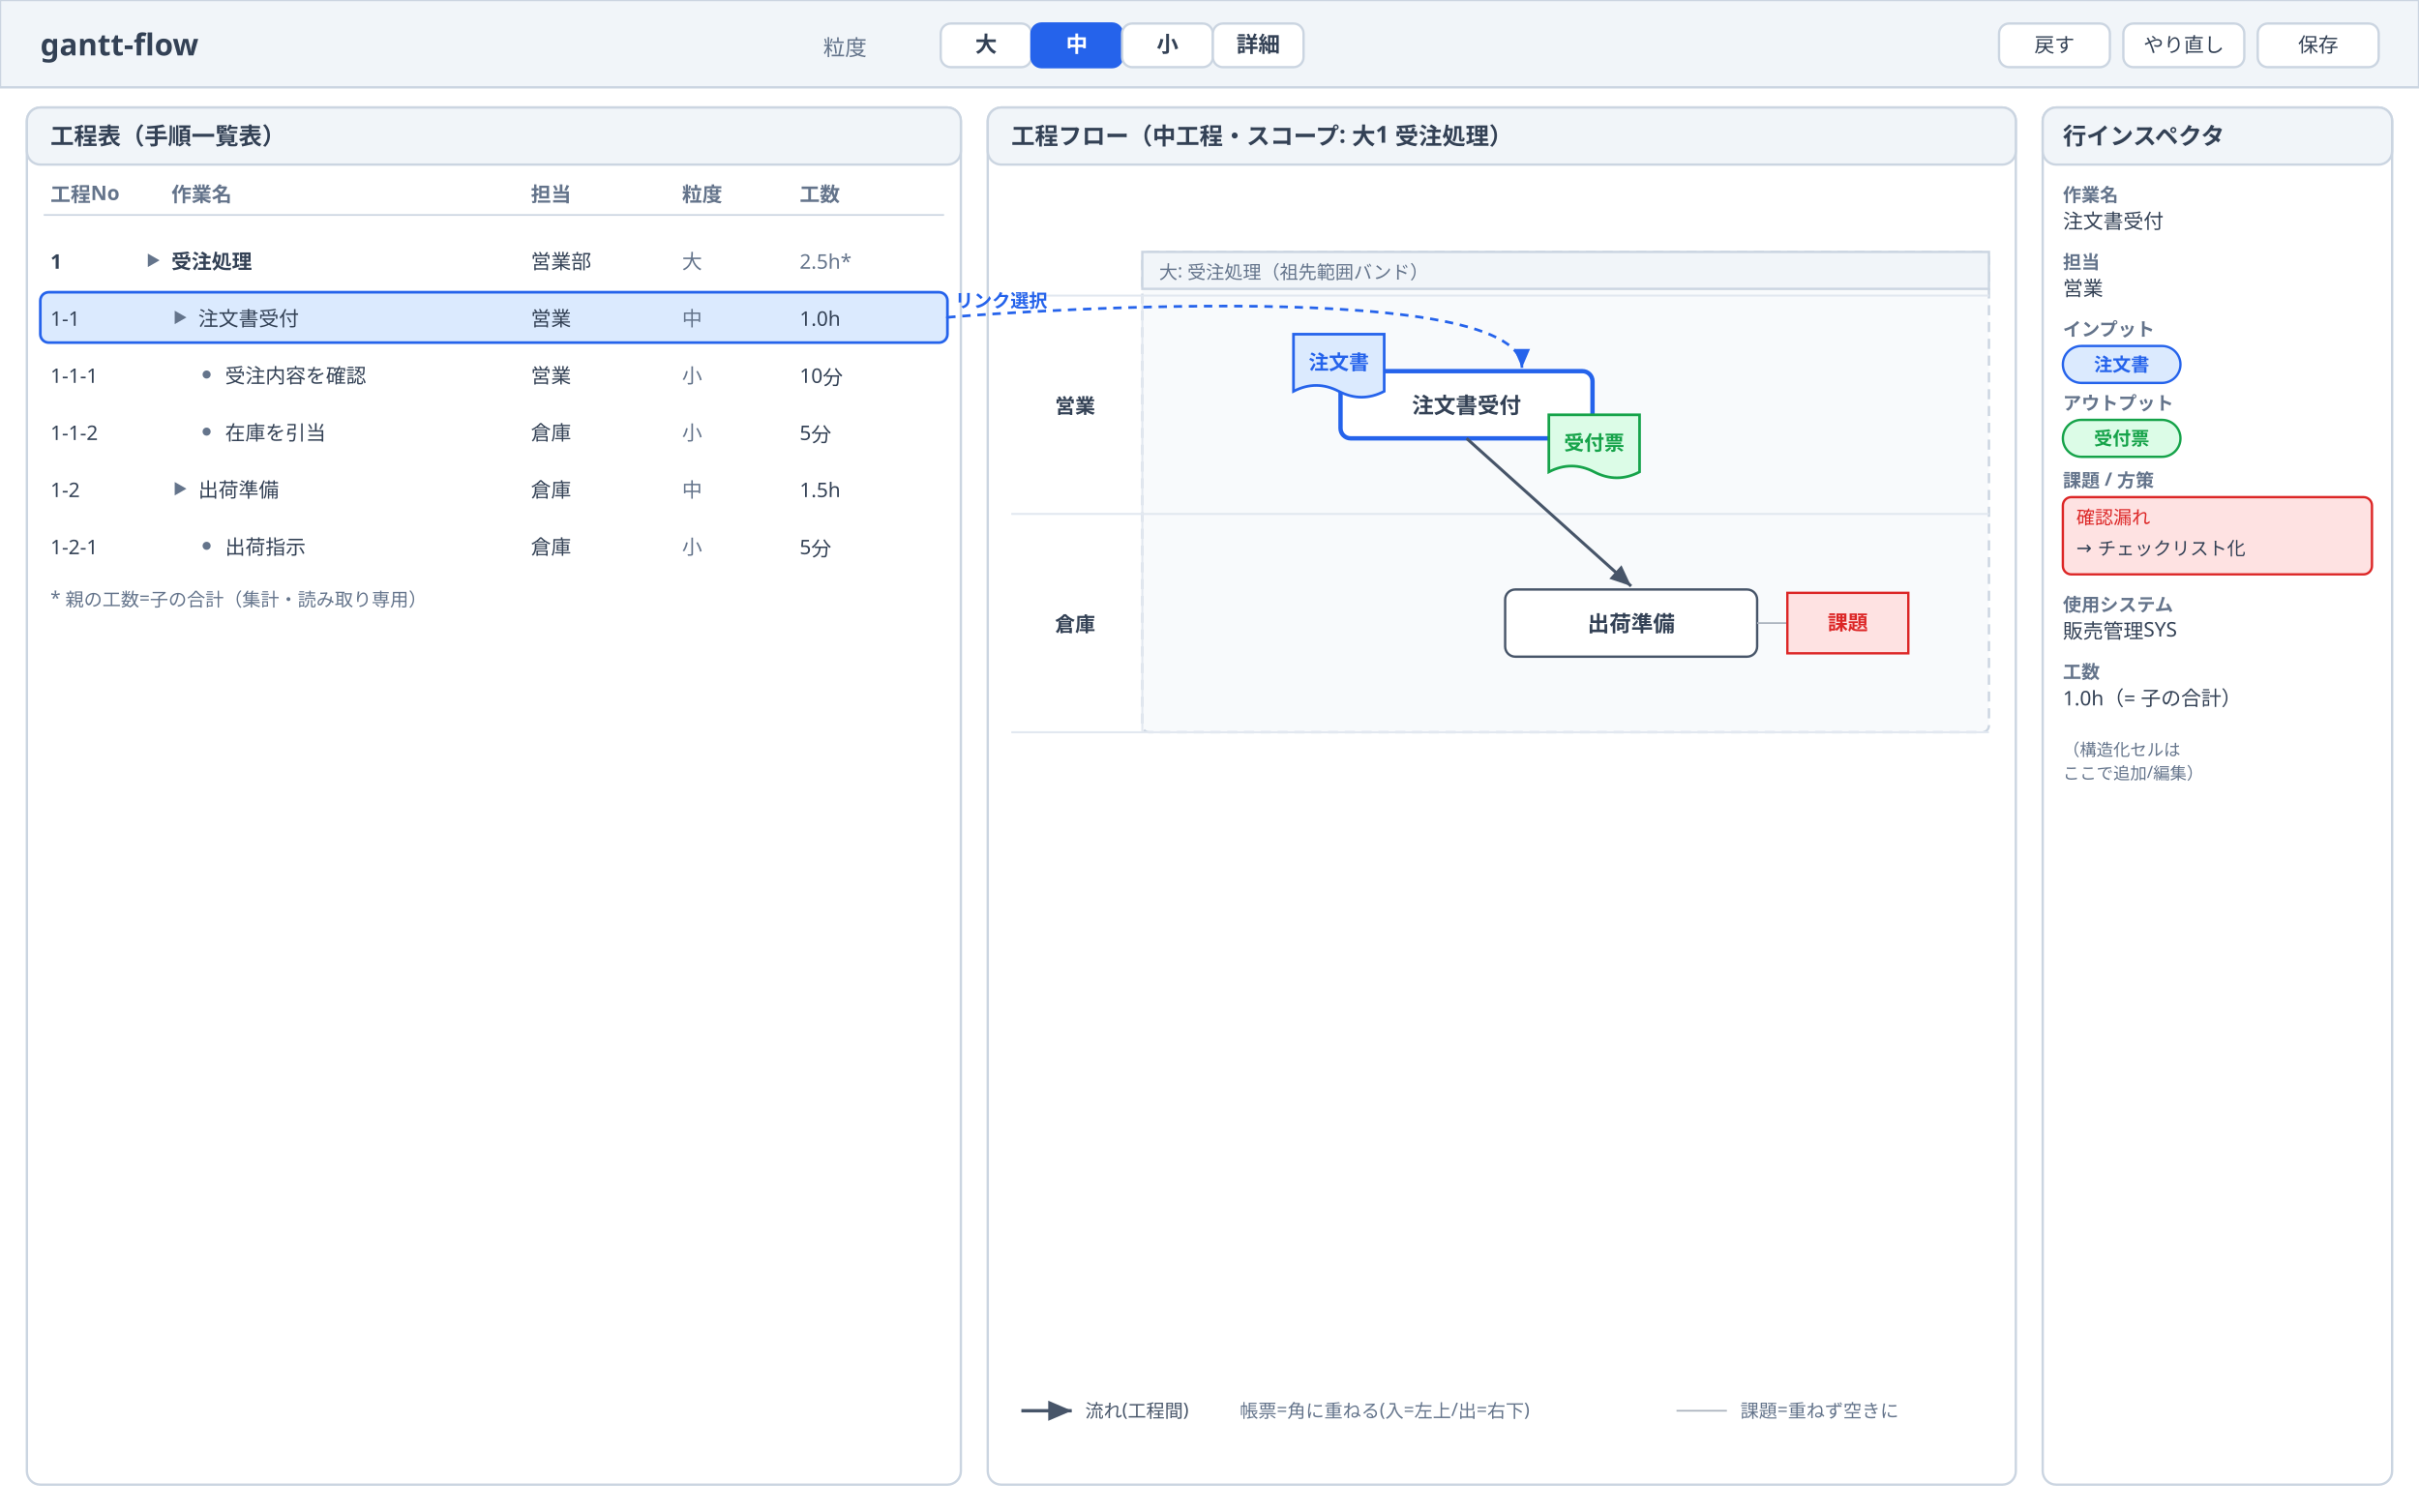
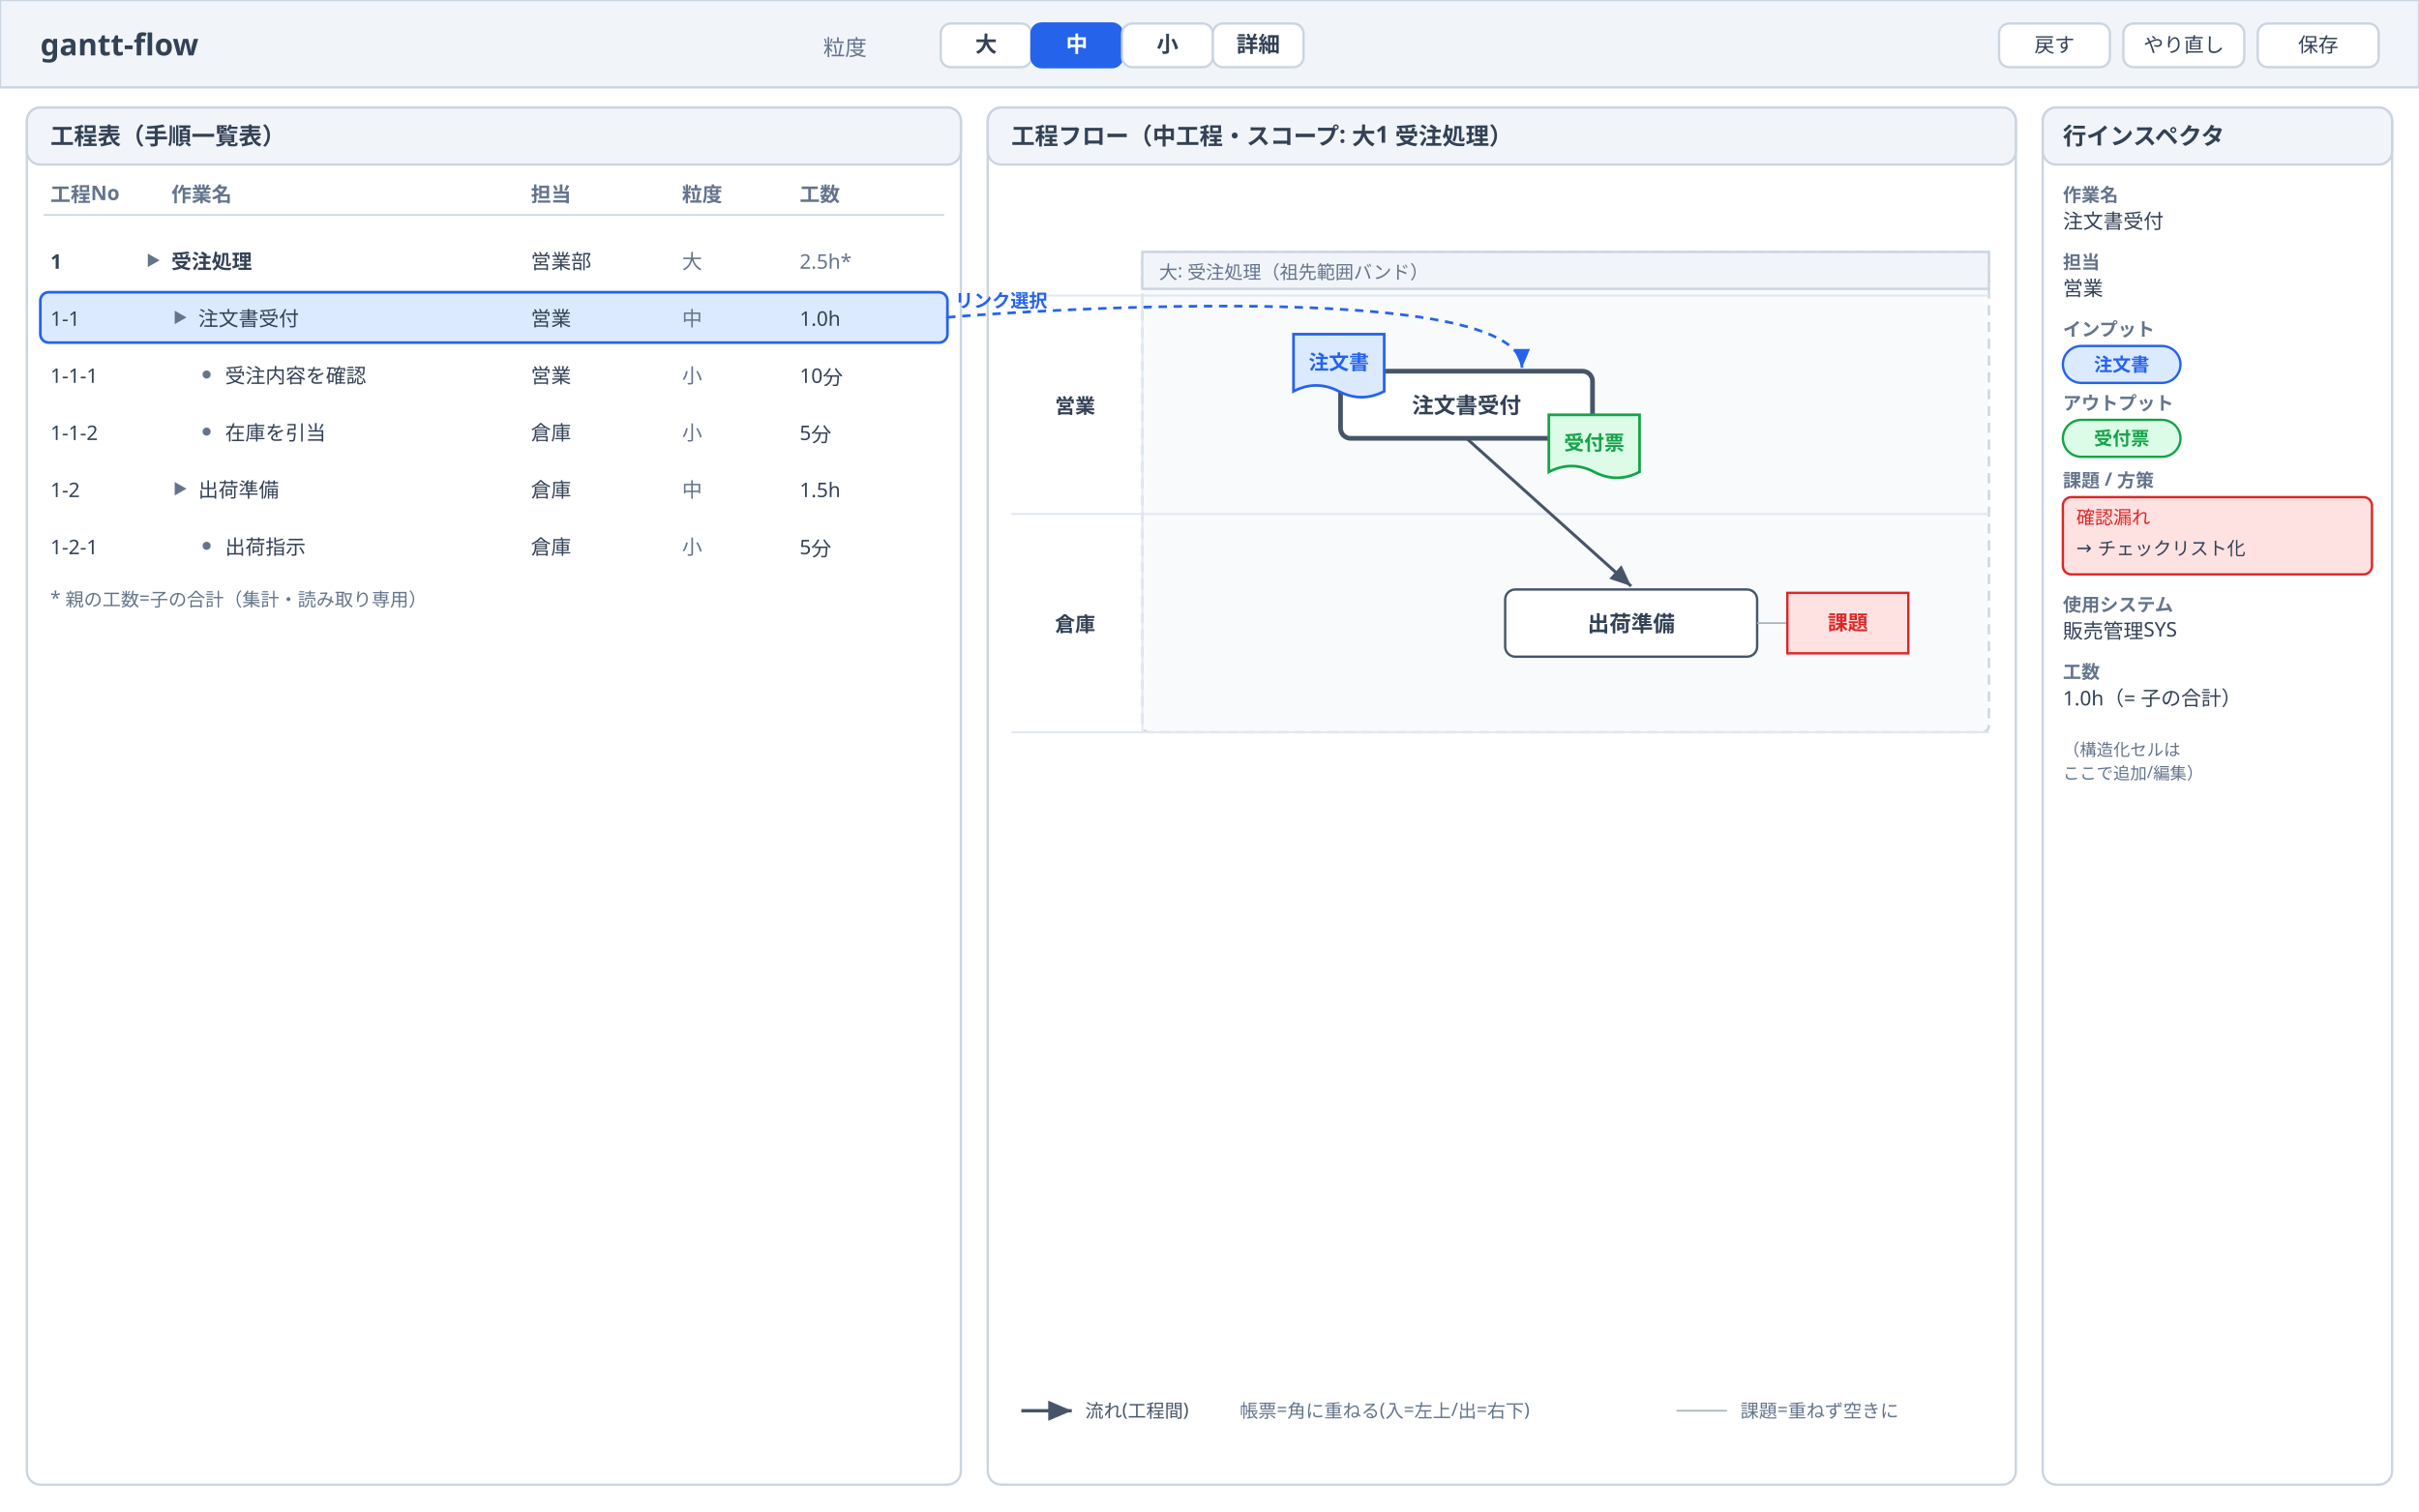
<svg xmlns="http://www.w3.org/2000/svg" width="1440" height="900" viewBox="0 0 1440 900">
  <defs>
    <marker id="arr" markerWidth="9" markerHeight="9" refX="7" refY="3" orient="auto" markerUnits="strokeWidth">
      <path d="M0,0 L7,3 L0,6 z" fill="#475569" />
    </marker>
    <marker id="arrB" markerWidth="9" markerHeight="9" refX="7" refY="3" orient="auto" markerUnits="strokeWidth">
      <path d="M0,0 L7,3 L0,6 z" fill="#2563eb" />
    </marker>
  </defs>
  <rect x="0" y="0" width="1440" height="900" rx="0" fill="#ffffff" stroke="#ffffff" stroke-width="1.4" />
  <rect x="0" y="0" width="1440" height="52" rx="0" fill="#f1f5f9" stroke="#cbd5e1" stroke-width="1.4" />
  <text x="24" y="33" font-family="IPAGothic, sans-serif" font-size="18" fill="#334155" font-weight="bold" text-anchor="start">gantt-flow</text>
  <text x="490" y="33" font-family="IPAGothic, sans-serif" font-size="13" fill="#64748b" font-weight="normal" text-anchor="start">粒度</text>
  <rect x="560" y="14" width="54" height="26" rx="6" fill="#ffffff" stroke="#cbd5e1" stroke-width="1.4" />
  <text x="587" y="31" font-family="IPAGothic, sans-serif" font-size="13" fill="#334155" font-weight="bold" text-anchor="middle">大</text>
  <rect x="614" y="14" width="54" height="26" rx="6" fill="#2563eb" stroke="#2563eb" stroke-width="1.4" />
  <text x="641" y="31" font-family="IPAGothic, sans-serif" font-size="13" fill="#ffffff" font-weight="bold" text-anchor="middle">中</text>
  <rect x="668" y="14" width="54" height="26" rx="6" fill="#ffffff" stroke="#cbd5e1" stroke-width="1.4" />
  <text x="695" y="31" font-family="IPAGothic, sans-serif" font-size="13" fill="#334155" font-weight="bold" text-anchor="middle">小</text>
  <rect x="722" y="14" width="54" height="26" rx="6" fill="#ffffff" stroke="#cbd5e1" stroke-width="1.4" />
  <text x="749" y="31" font-family="IPAGothic, sans-serif" font-size="13" fill="#334155" font-weight="bold" text-anchor="middle">詳細</text>
  <rect x="1344" y="14" width="72" height="26" rx="6" fill="#ffffff" stroke="#cbd5e1" stroke-width="1.4" />
  <text x="1380" y="31" font-family="IPAGothic, sans-serif" font-size="12" fill="#334155" font-weight="normal" text-anchor="middle">保存</text>
  <rect x="1190" y="14" width="66" height="26" rx="6" fill="#ffffff" stroke="#cbd5e1" stroke-width="1.4" />
  <text x="1223" y="31" font-family="IPAGothic, sans-serif" font-size="12" fill="#334155" font-weight="normal" text-anchor="middle">戻す</text>
  <rect x="1264" y="14" width="72" height="26" rx="6" fill="#ffffff" stroke="#cbd5e1" stroke-width="1.4" />
  <text x="1300" y="31" font-family="IPAGothic, sans-serif" font-size="12" fill="#334155" font-weight="normal" text-anchor="middle">やり直し</text>
  <rect x="16" y="64" width="556" height="820" rx="8" fill="#ffffff" stroke="#cbd5e1" stroke-width="1.4" />
  <rect x="16" y="64" width="556" height="34" rx="8" fill="#f1f5f9" stroke="#cbd5e1" stroke-width="1.4" />
  <text x="30" y="86" font-family="IPAGothic, sans-serif" font-size="14" fill="#334155" font-weight="bold" text-anchor="start">工程表（手順一覧表）</text>
  <text x="30" y="120" font-family="IPAGothic, sans-serif" font-size="12" fill="#64748b" font-weight="bold" text-anchor="start">工程No</text>
  <text x="102" y="120" font-family="IPAGothic, sans-serif" font-size="12" fill="#64748b" font-weight="bold" text-anchor="start">作業名</text>
  <text x="316" y="120" font-family="IPAGothic, sans-serif" font-size="12" fill="#64748b" font-weight="bold" text-anchor="start">担当</text>
  <text x="406" y="120" font-family="IPAGothic, sans-serif" font-size="12" fill="#64748b" font-weight="bold" text-anchor="start">粒度</text>
  <text x="476" y="120" font-family="IPAGothic, sans-serif" font-size="12" fill="#64748b" font-weight="bold" text-anchor="start">工数</text>
  <line x1="26" y1="128" x2="562" y2="128" stroke="#cbd5e1" stroke-width="1" />
  <text x="30" y="160" font-family="IPAGothic, sans-serif" font-size="12" fill="#334155" font-weight="bold" text-anchor="start">1</text>
  <polygon points="88,151 88,159 95,155" fill="#64748b" />
  <text x="102" y="160" font-family="IPAGothic, sans-serif" font-size="12" fill="#334155" font-weight="bold" text-anchor="start">受注処理</text>
  <text x="316" y="160" font-family="IPAGothic, sans-serif" font-size="12" fill="#334155" font-weight="normal" text-anchor="start">営業部</text>
  <text x="406" y="160" font-family="IPAGothic, sans-serif" font-size="12" fill="#64748b" font-weight="normal" text-anchor="start">大</text>
  <text x="476" y="160" font-family="IPAGothic, sans-serif" font-size="12" fill="#64748b" font-weight="normal" text-anchor="start">2.5h*</text>
  <rect x="24" y="174" width="540" height="30" rx="5" fill="#dbeafe" stroke="#2563eb" stroke-width="1.6" />
  <text x="30" y="194" font-family="IPAGothic, sans-serif" font-size="12" fill="#334155" font-weight="normal" text-anchor="start">1-1</text>
  <polygon points="104,185 104,193 111,189" fill="#64748b" />
  <text x="118" y="194" font-family="IPAGothic, sans-serif" font-size="12" fill="#334155" font-weight="normal" text-anchor="start">注文書受付</text>
  <text x="316" y="194" font-family="IPAGothic, sans-serif" font-size="12" fill="#334155" font-weight="normal" text-anchor="start">営業</text>
  <text x="406" y="194" font-family="IPAGothic, sans-serif" font-size="12" fill="#64748b" font-weight="normal" text-anchor="start">中</text>
  <text x="476" y="194" font-family="IPAGothic, sans-serif" font-size="12" fill="#334155" font-weight="normal" text-anchor="start">1.0h</text>
  <text x="30" y="228" font-family="IPAGothic, sans-serif" font-size="12" fill="#334155" font-weight="normal" text-anchor="start">1-1-1</text>
  <circle cx="123" cy="223" r="2.4" fill="#64748b" />
  <text x="134" y="228" font-family="IPAGothic, sans-serif" font-size="12" fill="#334155" font-weight="normal" text-anchor="start">受注内容を確認</text>
  <text x="316" y="228" font-family="IPAGothic, sans-serif" font-size="12" fill="#334155" font-weight="normal" text-anchor="start">営業</text>
  <text x="406" y="228" font-family="IPAGothic, sans-serif" font-size="12" fill="#64748b" font-weight="normal" text-anchor="start">小</text>
  <text x="476" y="228" font-family="IPAGothic, sans-serif" font-size="12" fill="#334155" font-weight="normal" text-anchor="start">10分</text>
  <text x="30" y="262" font-family="IPAGothic, sans-serif" font-size="12" fill="#334155" font-weight="normal" text-anchor="start">1-1-2</text>
  <circle cx="123" cy="257" r="2.4" fill="#64748b" />
  <text x="134" y="262" font-family="IPAGothic, sans-serif" font-size="12" fill="#334155" font-weight="normal" text-anchor="start">在庫を引当</text>
  <text x="316" y="262" font-family="IPAGothic, sans-serif" font-size="12" fill="#334155" font-weight="normal" text-anchor="start">倉庫</text>
  <text x="406" y="262" font-family="IPAGothic, sans-serif" font-size="12" fill="#64748b" font-weight="normal" text-anchor="start">小</text>
  <text x="476" y="262" font-family="IPAGothic, sans-serif" font-size="12" fill="#334155" font-weight="normal" text-anchor="start">5分</text>
  <text x="30" y="296" font-family="IPAGothic, sans-serif" font-size="12" fill="#334155" font-weight="normal" text-anchor="start">1-2</text>
  <polygon points="104,287 104,295 111,291" fill="#64748b" />
  <text x="118" y="296" font-family="IPAGothic, sans-serif" font-size="12" fill="#334155" font-weight="normal" text-anchor="start">出荷準備</text>
  <text x="316" y="296" font-family="IPAGothic, sans-serif" font-size="12" fill="#334155" font-weight="normal" text-anchor="start">倉庫</text>
  <text x="406" y="296" font-family="IPAGothic, sans-serif" font-size="12" fill="#64748b" font-weight="normal" text-anchor="start">中</text>
  <text x="476" y="296" font-family="IPAGothic, sans-serif" font-size="12" fill="#334155" font-weight="normal" text-anchor="start">1.5h</text>
  <text x="30" y="330" font-family="IPAGothic, sans-serif" font-size="12" fill="#334155" font-weight="normal" text-anchor="start">1-2-1</text>
  <circle cx="123" cy="325" r="2.4" fill="#64748b" />
  <text x="134" y="330" font-family="IPAGothic, sans-serif" font-size="12" fill="#334155" font-weight="normal" text-anchor="start">出荷指示</text>
  <text x="316" y="330" font-family="IPAGothic, sans-serif" font-size="12" fill="#334155" font-weight="normal" text-anchor="start">倉庫</text>
  <text x="406" y="330" font-family="IPAGothic, sans-serif" font-size="12" fill="#64748b" font-weight="normal" text-anchor="start">小</text>
  <text x="476" y="330" font-family="IPAGothic, sans-serif" font-size="12" fill="#334155" font-weight="normal" text-anchor="start">5分</text>
  <text x="30" y="360" font-family="IPAGothic, sans-serif" font-size="11" fill="#64748b" font-weight="normal" text-anchor="start">* 親の工数=子の合計（集計・読み取り専用）</text>
  <rect x="588" y="64" width="612" height="820" rx="8" fill="#ffffff" stroke="#cbd5e1" stroke-width="1.4" />
  <rect x="588" y="64" width="612" height="34" rx="8" fill="#f1f5f9" stroke="#cbd5e1" stroke-width="1.4" />
  <text x="602" y="86" font-family="IPAGothic, sans-serif" font-size="14" fill="#334155" font-weight="bold" text-anchor="start">工程フロー（中工程・スコープ: 大1 受注処理）</text>
  <rect x="680" y="150" width="504" height="286" rx="4" fill="#f8fafc" stroke="#cbd5e1" stroke-width="1.4" stroke-dasharray="6 4" />
  <rect x="680" y="150" width="504" height="22" rx="0" fill="#f1f5f9" stroke="#cbd5e1" stroke-width="1.4" />
  <text x="690" y="166" font-family="IPAGothic, sans-serif" font-size="11" fill="#64748b" font-weight="normal" text-anchor="start">大: 受注処理（祖先範囲バンド）</text>
  <line x1="602" y1="176" x2="1184" y2="176" stroke="#e2e8f0" stroke-width="1.2" />
  <line x1="602" y1="306" x2="1184" y2="306" stroke="#e2e8f0" stroke-width="1.2" />
  <line x1="602" y1="436" x2="1184" y2="436" stroke="#e2e8f0" stroke-width="1.2" />
  <line x1="680" y1="176" x2="680" y2="436" stroke="#e2e8f0" stroke-width="1.2" />
  <text x="640" y="246.0" font-family="IPAGothic, sans-serif" font-size="12" fill="#334155" font-weight="bold" text-anchor="middle">営業</text>
  <text x="640" y="376.0" font-family="IPAGothic, sans-serif" font-size="12" fill="#334155" font-weight="bold" text-anchor="middle">倉庫</text>
-   <rect x="798" y="221" width="150" height="40" rx="6" fill="#ffffff" stroke="#2563eb" stroke-width="2.6" />
+   <rect x="798" y="221" width="150" height="40" rx="6" fill="#ffffff" stroke="#475569" stroke-width="2.8" />
  <text x="873" y="246" font-family="IPAGothic, sans-serif" font-size="13" fill="#334155" font-weight="bold" text-anchor="middle">注文書受付</text>
  <path d="M770,199 h54 v34 q-13.5,7 -27.0,0 q-13.5,-7 -27.0,0 z" fill="#dbeafe" stroke="#2563eb" stroke-width="1.6" />
  <text x="797.0" y="220.0" font-family="IPAGothic, sans-serif" font-size="12" fill="#2563eb" font-weight="bold" text-anchor="middle">注文書</text>
  <path d="M922,247 h54 v34 q-13.5,7 -27.0,0 q-13.5,-7 -27.0,0 z" fill="#dcfce7" stroke="#16a34a" stroke-width="1.6" />
  <text x="949.0" y="268.0" font-family="IPAGothic, sans-serif" font-size="12" fill="#16a34a" font-weight="bold" text-anchor="middle">受付票</text>
  <line x1="873" y1="261" x2="971" y2="349" stroke="#475569" stroke-width="1.8" marker-end="url(#arr)" />
  <rect x="896" y="351" width="150" height="40" rx="6" fill="#ffffff" stroke="#475569" stroke-width="1.4" />
  <text x="971" y="376" font-family="IPAGothic, sans-serif" font-size="13" fill="#334155" font-weight="bold" text-anchor="middle">出荷準備</text>
  <line x1="1046" y1="371" x2="1064" y2="371" stroke="#aab2bd" stroke-width="1.0" />
  <rect x="1064" y="353" width="72" height="36" rx="0" fill="#fee2e2" stroke="#dc2626" stroke-width="1.4" />
  <text x="1100" y="375" font-family="IPAGothic, sans-serif" font-size="12" fill="#dc2626" font-weight="bold" text-anchor="middle">課題</text>
  <line x1="608" y1="840" x2="638" y2="840" stroke="#475569" stroke-width="2" marker-end="url(#arr)" />
  <text x="646" y="844" font-family="IPAGothic, sans-serif" font-size="11" fill="#475569" font-weight="normal" text-anchor="start">流れ(工程間)</text>
  <text x="738" y="844" font-family="IPAGothic, sans-serif" font-size="11" fill="#64748b" font-weight="normal" text-anchor="start">帳票=角に重ねる(入=左上/出=右下)</text>
  <line x1="998" y1="840" x2="1028" y2="840" stroke="#aab2bd" stroke-width="1.0" />
  <text x="1036" y="844" font-family="IPAGothic, sans-serif" font-size="11" fill="#64748b" font-weight="normal" text-anchor="start">課題=重ねず空きに</text>
  <path d="M564,189.0 C558,189.0 906,161 906,219" fill="none" stroke="#2563eb" stroke-width="1.6" stroke-dasharray="5 4" marker-end="url(#arrB)" />
  <text x="596" y="183.0" font-family="IPAGothic, sans-serif" font-size="11" fill="#2563eb" font-weight="bold" text-anchor="middle">リンク選択</text>
  <rect x="1216" y="64" width="208" height="820" rx="8" fill="#ffffff" stroke="#cbd5e1" stroke-width="1.4" />
  <rect x="1216" y="64" width="208" height="34" rx="8" fill="#f1f5f9" stroke="#cbd5e1" stroke-width="1.4" />
  <text x="1228" y="86" font-family="IPAGothic, sans-serif" font-size="14" fill="#334155" font-weight="bold" text-anchor="start">行インスペクタ</text>
  <text x="1228" y="120" font-family="IPAGothic, sans-serif" font-size="11" fill="#64748b" font-weight="bold" text-anchor="start">作業名</text>
  <text x="1228" y="136" font-family="IPAGothic, sans-serif" font-size="12" fill="#334155" font-weight="normal" text-anchor="start">注文書受付</text>
  <text x="1228" y="160" font-family="IPAGothic, sans-serif" font-size="11" fill="#64748b" font-weight="bold" text-anchor="start">担当</text>
  <text x="1228" y="176" font-family="IPAGothic, sans-serif" font-size="12" fill="#334155" font-weight="normal" text-anchor="start">営業</text>
  <text x="1228" y="200" font-family="IPAGothic, sans-serif" font-size="11" fill="#64748b" font-weight="bold" text-anchor="start">インプット</text>
  <rect x="1228" y="206" width="70" height="22" rx="11.0" fill="#dbeafe" stroke="#2563eb" stroke-width="1.4" />
  <text x="1263.0" y="221.0" font-family="IPAGothic, sans-serif" font-size="11" fill="#2563eb" font-weight="bold" text-anchor="middle">注文書</text>
  <text x="1228" y="244" font-family="IPAGothic, sans-serif" font-size="11" fill="#64748b" font-weight="bold" text-anchor="start">アウトプット</text>
  <rect x="1228" y="250" width="70" height="22" rx="11.0" fill="#dcfce7" stroke="#16a34a" stroke-width="1.4" />
  <text x="1263.0" y="265.0" font-family="IPAGothic, sans-serif" font-size="11" fill="#16a34a" font-weight="bold" text-anchor="middle">受付票</text>
  <text x="1228" y="290" font-family="IPAGothic, sans-serif" font-size="11" fill="#64748b" font-weight="bold" text-anchor="start">課題 / 方策</text>
  <rect x="1228" y="296" width="184" height="46" rx="5" fill="#fee2e2" stroke="#dc2626" stroke-width="1.4" />
  <text x="1236" y="312" font-family="IPAGothic, sans-serif" font-size="11" fill="#dc2626" font-weight="normal" text-anchor="start">確認漏れ</text>
  <text x="1236" y="330" font-family="IPAGothic, sans-serif" font-size="11" fill="#334155" font-weight="normal" text-anchor="start">→ チェックリスト化</text>
  <text x="1228" y="364" font-family="IPAGothic, sans-serif" font-size="11" fill="#64748b" font-weight="bold" text-anchor="start">使用システム</text>
  <text x="1228" y="380" font-family="IPAGothic, sans-serif" font-size="12" fill="#334155" font-weight="normal" text-anchor="start">販売管理SYS</text>
  <text x="1228" y="404" font-family="IPAGothic, sans-serif" font-size="11" fill="#64748b" font-weight="bold" text-anchor="start">工数</text>
  <text x="1228" y="420" font-family="IPAGothic, sans-serif" font-size="12" fill="#334155" font-weight="normal" text-anchor="start">1.0h（= 子の合計）</text>
  <text x="1228" y="450" font-family="IPAGothic, sans-serif" font-size="10" fill="#64748b" font-weight="normal" text-anchor="start">（構造化セルは</text>
  <text x="1228" y="464" font-family="IPAGothic, sans-serif" font-size="10" fill="#64748b" font-weight="normal" text-anchor="start"> ここで追加/編集）</text>
</svg>
